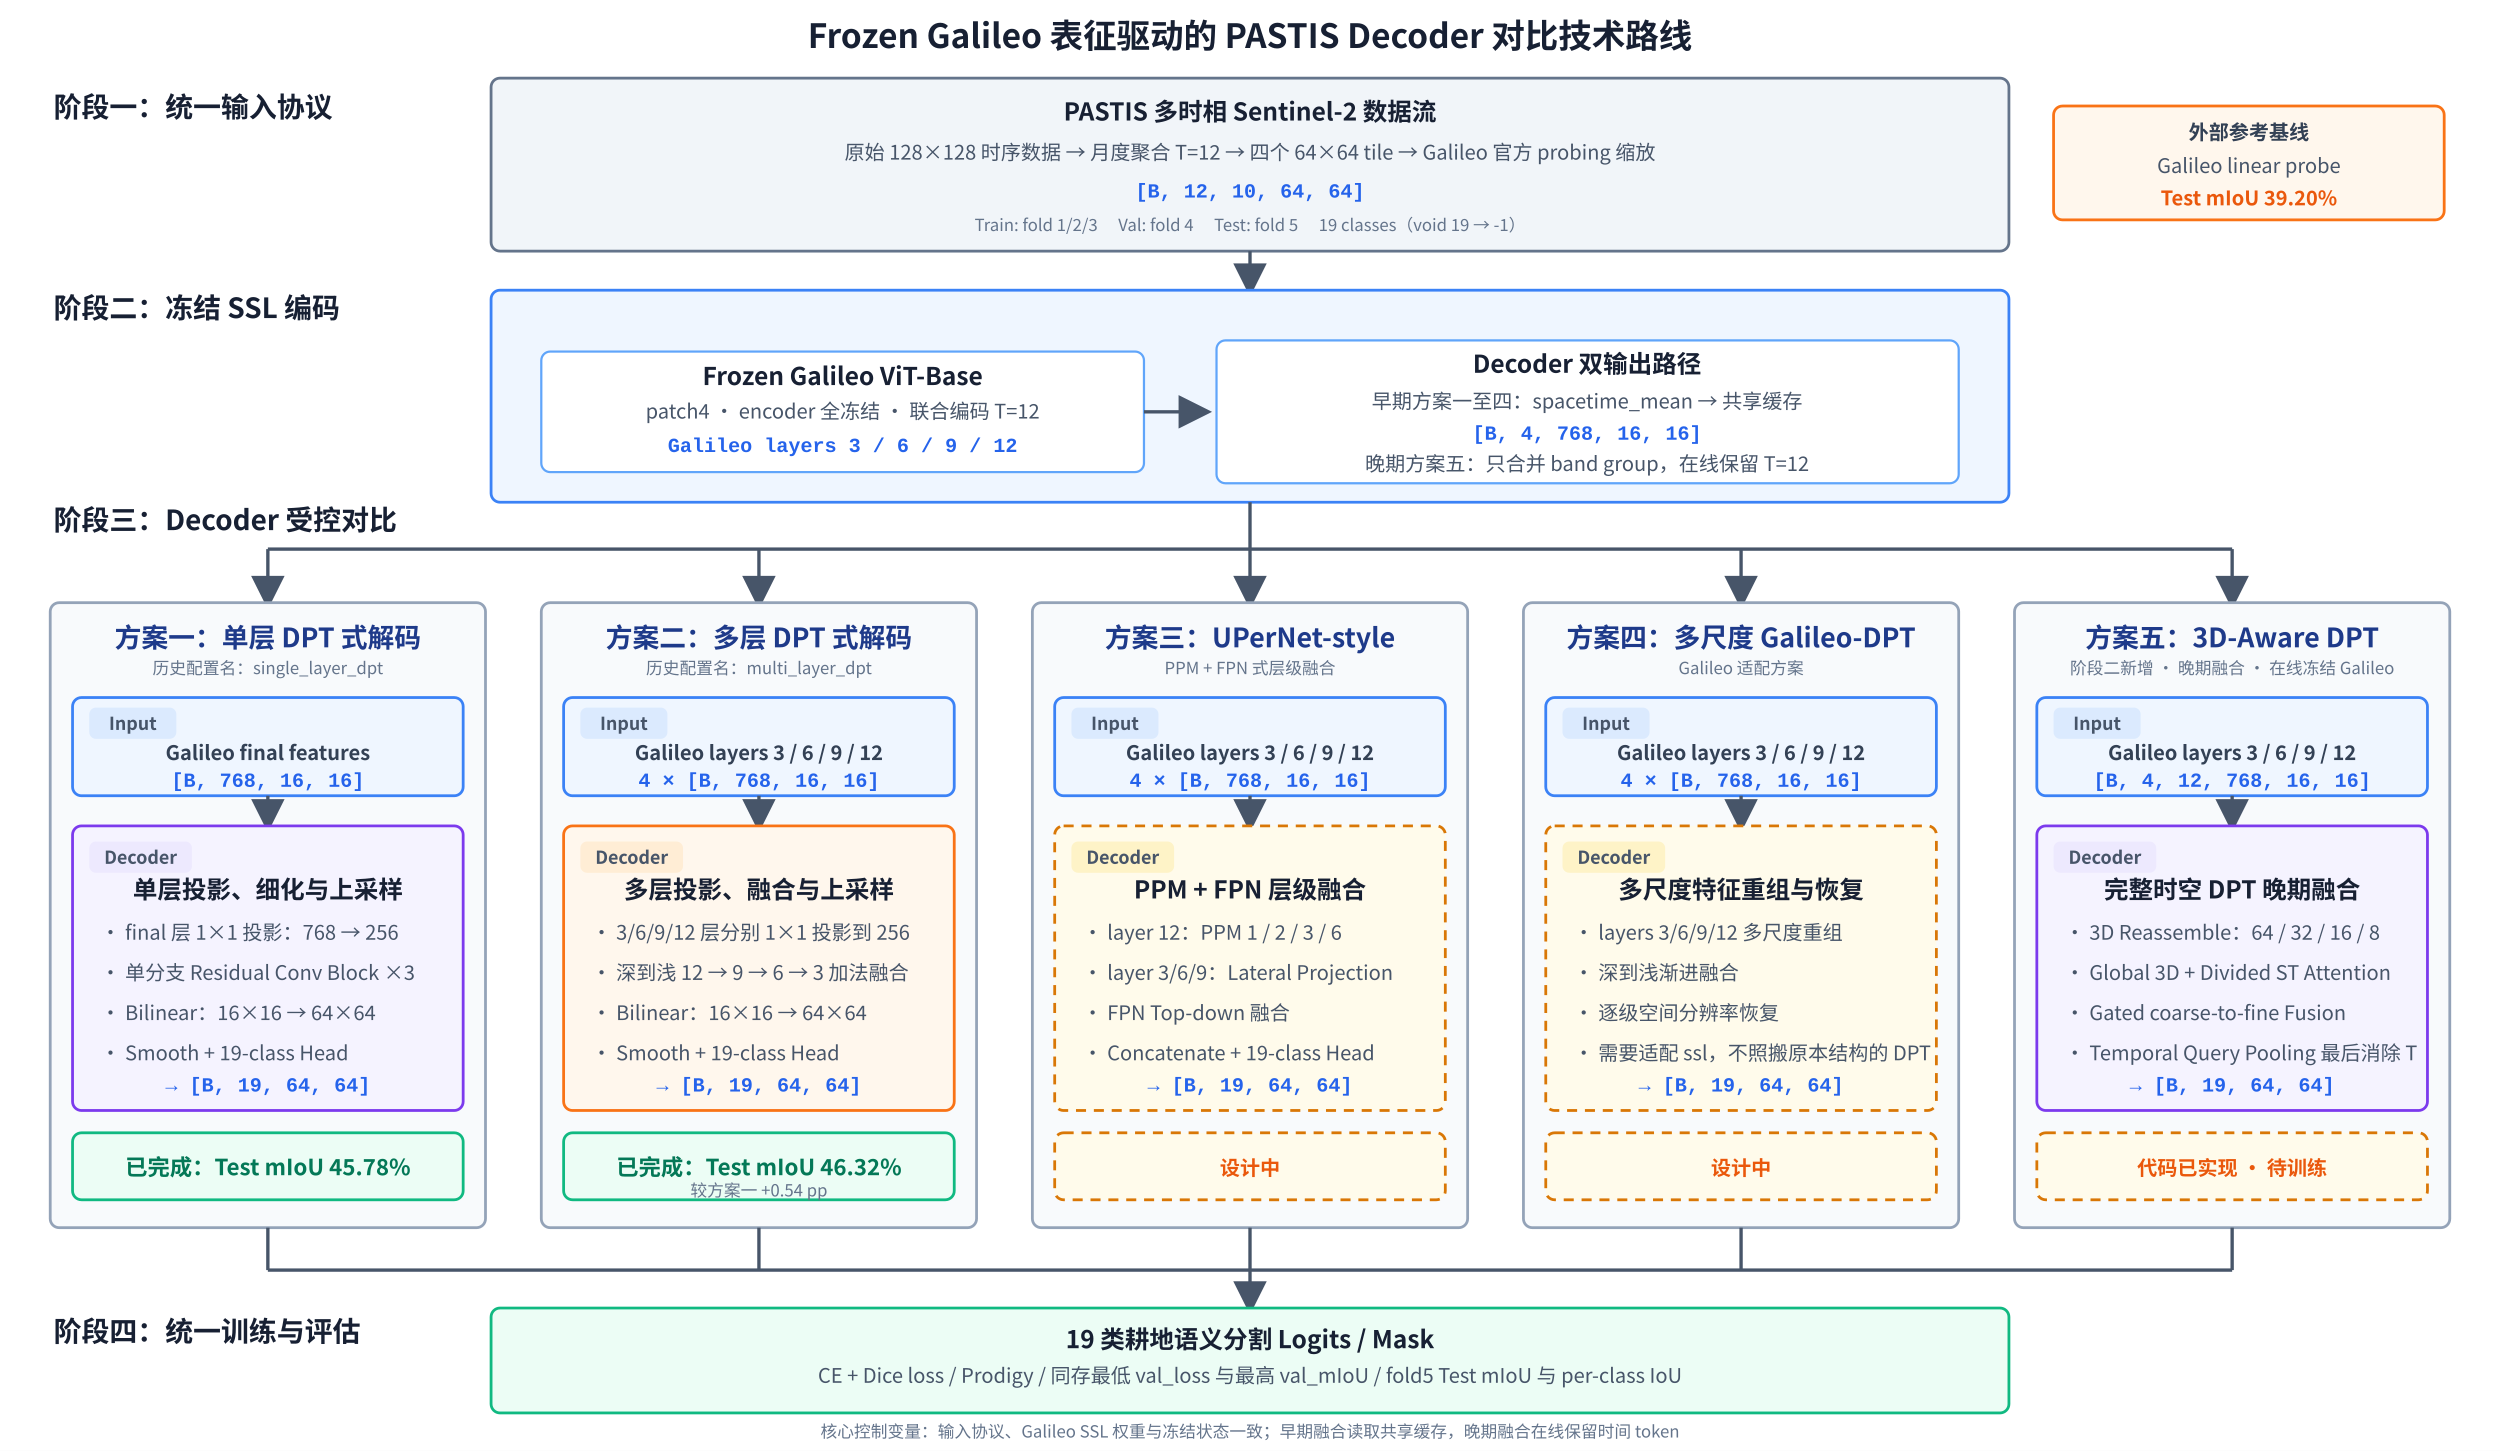
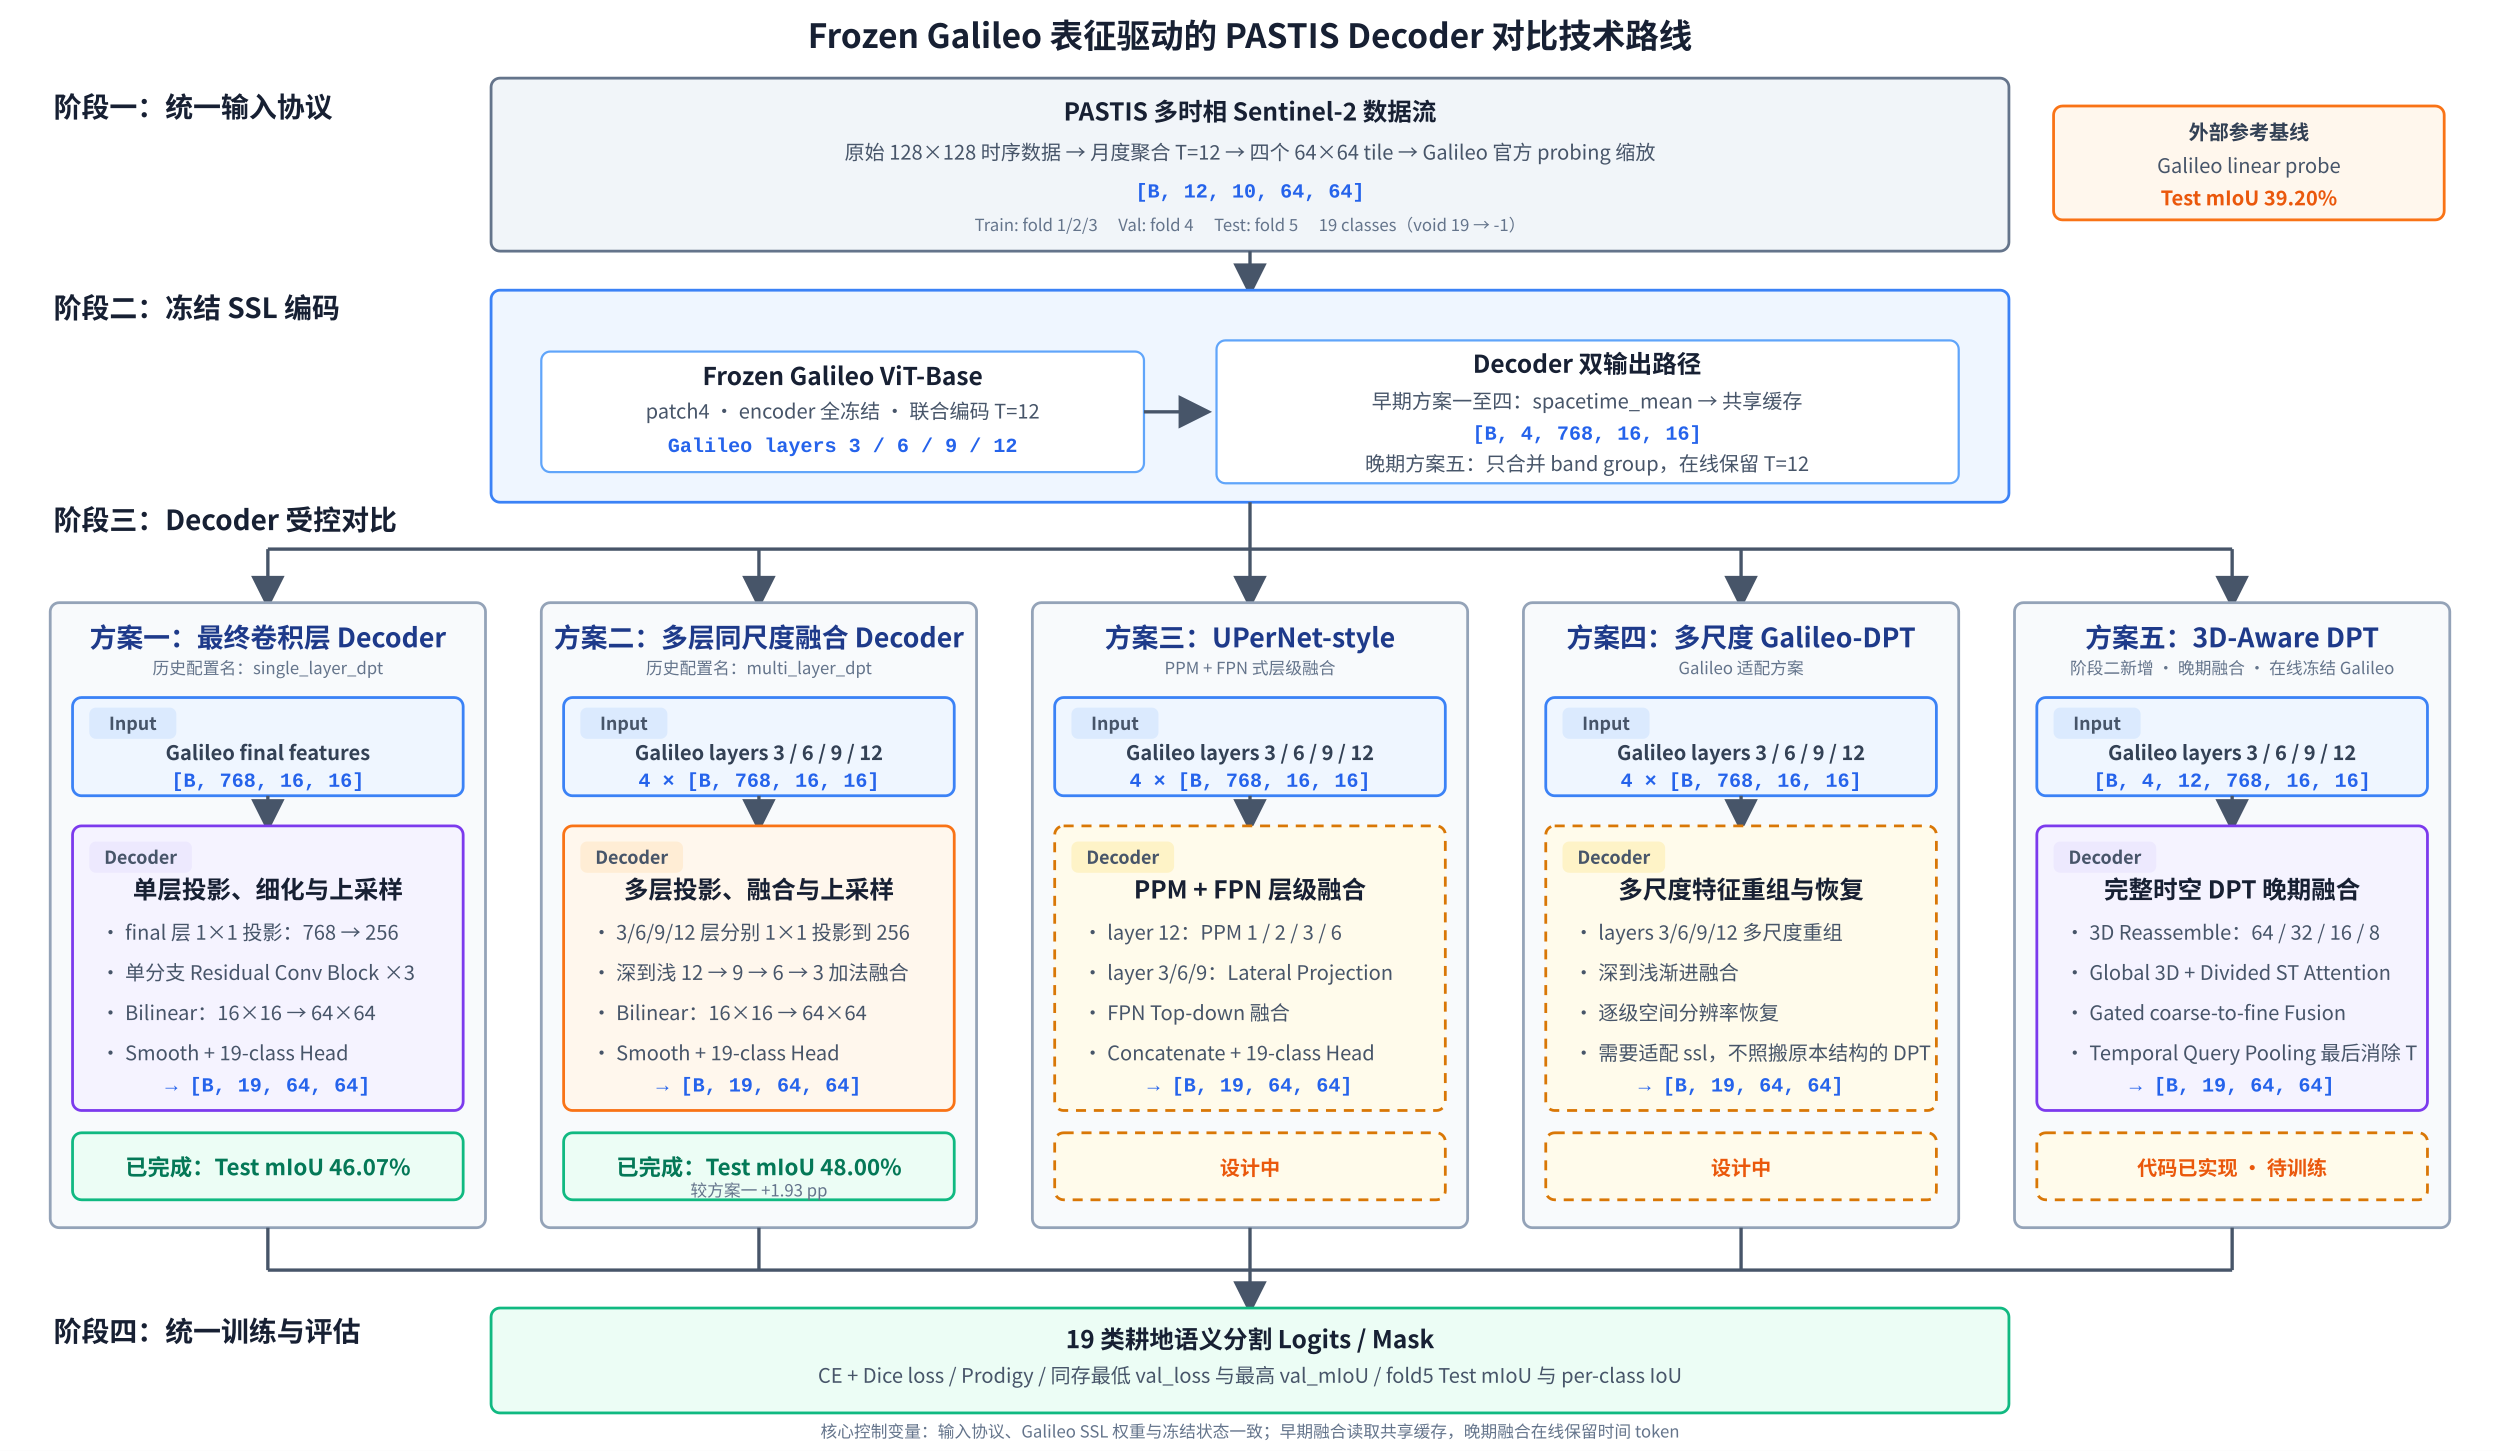
<svg xmlns="http://www.w3.org/2000/svg" width="2240" height="1300" viewBox="0 0 2240 1300" role="img" aria-labelledby="title desc">
  <defs>
    <marker id="arrow" markerWidth="10" markerHeight="10" refX="8" refY="5" orient="auto" markerUnits="strokeWidth">
      <path d="M 0 0 L 10 5 L 0 10 z" fill="#475569" />
    </marker>
    <style>
      .title {
        font: 700 30px "Noto Sans CJK SC", "Microsoft YaHei", "Noto Sans SC", Arial, sans-serif;
        fill: #172033;
      }

      .stage {
        font: 700 25px "Noto Sans CJK SC", "Microsoft YaHei", "Noto Sans SC", Arial, sans-serif;
        fill: #172033;
      }

      .panel-title {
        font: 700 24px "Noto Sans CJK SC", "Microsoft YaHei", "Noto Sans SC", Arial, sans-serif;
        fill: #1E3A8A;
      }

      .box-title {
        font: 700 22px "Noto Sans CJK SC", "Microsoft YaHei", "Noto Sans SC", Arial, sans-serif;
        fill: #172033;
      }

      .body {
        font: 500 18px "Noto Sans CJK SC", "Microsoft YaHei", "Noto Sans SC", Arial, sans-serif;
        fill: #475569;
      }

      .body-strong {
        font: 700 18px "Noto Sans CJK SC", "Microsoft YaHei", "Noto Sans SC", Arial, sans-serif;
        fill: #334155;
      }

      .small {
        font: 500 15px "Noto Sans CJK SC", "Microsoft YaHei", "Noto Sans SC", Arial, sans-serif;
        fill: #64748B;
      }

      .shape {
        font: 700 18px Consolas, "Courier New", monospace;
        fill: #2563EB;
      }

      .accent {
        font: 700 18px "Noto Sans CJK SC", "Microsoft YaHei", "Noto Sans SC", Arial, sans-serif;
        fill: #EA580C;
      }

      .result {
        font: 700 20px "Noto Sans CJK SC", "Microsoft YaHei", "Noto Sans SC", Arial, sans-serif;
        fill: #047857;
      }

      .tag {
        font: 700 16px "Noto Sans CJK SC", "Microsoft YaHei", "Noto Sans SC", Arial, sans-serif;
        fill: #475569;
      }

      .outer {
        fill: #F8FAFC;
        stroke: #94A3B8;
        stroke-width: 2.5;
      }

      .input {
        fill: #F1F5F9;
        stroke: #64748B;
        stroke-width: 2.5;
      }

      .encoder {
        fill: #EFF6FF;
        stroke: #3B82F6;
        stroke-width: 2.5;
      }

      .orange {
        fill: #FFF7ED;
        stroke: #F97316;
        stroke-width: 2.5;
      }

      .purple {
        fill: #F5F3FF;
        stroke: #7C3AED;
        stroke-width: 2.5;
      }

      .green {
        fill: #ECFDF5;
        stroke: #10B981;
        stroke-width: 2.5;
      }

      .ongoing {
        fill: #FFFBEB;
        stroke: #D97706;
        stroke-width: 2.5;
        stroke-dasharray: 9 7;
      }

      .connector {
        fill: none;
        stroke: #475569;
        stroke-width: 3;
        marker-end: url(#arrow);
      }

      .line {
        fill: none;
        stroke: #475569;
        stroke-width: 3;
      }
    </style>
  </defs>
  <rect x="0" y="0" width="2240" height="1300" fill="#FFFFFF" />
  <text x="1120" y="43" text-anchor="middle" class="title">
    Frozen Galileo 表征驱动的 PASTIS Decoder 对比技术路线
  </text>
  <text x="48" y="105" class="stage">阶段一：统一输入协议</text>
  <rect x="440" y="70" width="1360" height="155" rx="8" class="input" />
  <text x="1120" y="108" text-anchor="middle" class="box-title">
    PASTIS 多时相 Sentinel-2 数据流
  </text>
  <text x="1120" y="143" text-anchor="middle" class="body">
    原始 128×128 时序数据 → 月度聚合 T=12 → 四个 64×64 tile → Galileo 官方 probing 缩放
  </text>
  <text x="1120" y="177" text-anchor="middle" class="shape">
    [B, 12, 10, 64, 64]
  </text>
  <text x="1120" y="207" text-anchor="middle" class="small">
    Train: fold 1/2/3　 Val: fold 4　 Test: fold 5　 19 classes（void 19 → -1）
  </text>
  <rect x="1840" y="95" width="350" height="102" rx="8" class="orange" />
  <text x="2015" y="125" text-anchor="middle" class="body-strong">
    外部参考基线
  </text>
  <text x="2015" y="155" text-anchor="middle" class="body">
    Galileo linear probe
  </text>
  <text x="2015" y="184" text-anchor="middle" class="accent">
    Test mIoU 39.20%
  </text>
  <path d="M 1120 225 L 1120 260" class="connector" />
  <text x="48" y="285" class="stage">阶段二：冻结 SSL 编码</text>
  <rect x="440" y="260" width="1360" height="190" rx="8" class="encoder" />
  <rect x="485" y="315" width="540" height="108" rx="8" fill="#FFFFFF" stroke="#60A5FA" stroke-width="2" />
  <text x="755" y="345" text-anchor="middle" class="box-title">
    Frozen Galileo ViT-Base
  </text>
  <text x="755" y="375" text-anchor="middle" class="body">
    patch4 · encoder 全冻结 · 联合编码 T=12
  </text>
  <text x="755" y="405" text-anchor="middle" class="shape">
    Galileo layers 3 / 6 / 9 / 12
  </text>
  <path d="M 1025 369 L 1080 369" class="connector" />
  <rect x="1090" y="305" width="665" height="128" rx="8" fill="#FFFFFF" stroke="#60A5FA" stroke-width="2" />
  <text x="1422" y="334" text-anchor="middle" class="box-title">
    Decoder 双输出路径
  </text>
  <text x="1422" y="366" text-anchor="middle" class="body">
    早期方案一至四：spacetime_mean → 共享缓存
  </text>
  <text x="1422" y="394" text-anchor="middle" class="shape">
    [B, 4, 768, 16, 16]
  </text>
  <text x="1422" y="422" text-anchor="middle" class="body">
    晚期方案五：只合并 band group，在线保留 T=12
  </text>
  <path d="M 1120 450 L 1120 492" class="line" />
  <path d="M 240 492 L 2000 492" class="line" />
  <path d="M 240 492 L 240 540" class="connector" />
  <path d="M 680 492 L 680 540" class="connector" />
  <path d="M 1120 492 L 1120 540" class="connector" />
  <path d="M 1560 492 L 1560 540" class="connector" />
  <path d="M 2000 492 L 2000 540" class="connector" />
  <text x="48" y="475" class="stage">阶段三：Decoder 受控对比</text>
  <rect x="45" y="540" width="390" height="560" rx="8" class="outer" />
  <text x="240" y="580" text-anchor="middle" class="panel-title">
-     方案一：单层 DPT 式解码
+     方案一：最终卷积层 Decoder
  </text>
  <text x="240" y="604" text-anchor="middle" class="small">
    历史配置名：single_layer_dpt
  </text>
  <rect x="65" y="625" width="350" height="88" rx="8" class="encoder" />
  <rect x="80" y="634" width="78" height="28" rx="6" fill="#DBEAFE" />
  <text x="119" y="654" text-anchor="middle" class="tag">Input</text>
  <text x="240" y="681" text-anchor="middle" class="body-strong">
    Galileo final features
  </text>
  <text x="240" y="705" text-anchor="middle" class="shape">
    [B, 768, 16, 16]
  </text>
  <path d="M 240 713 L 240 740" class="connector" />
  <rect x="65" y="740" width="350" height="255" rx="8" class="purple" />
  <rect x="80" y="754" width="92" height="28" rx="6" fill="#EDE9FE" />
  <text x="126" y="774" text-anchor="middle" class="tag">
    Decoder
  </text>
  <text x="240" y="805" text-anchor="middle" class="box-title">
    单层投影、细化与上采样
  </text>
  <text x="90" y="842" class="body">
    • final 层 1×1 投影：768 → 256
  </text>
  <text x="90" y="878" class="body">
    • 单分支 Residual Conv Block ×3
  </text>
  <text x="90" y="914" class="body">
    • Bilinear：16×16 → 64×64
  </text>
  <text x="90" y="950" class="body">
    • Smooth + 19-class Head
  </text>
  <text x="240" y="978" text-anchor="middle" class="shape">
    → [B, 19, 64, 64]
  </text>
  <rect x="65" y="1015" width="350" height="60" rx="8" class="green" />
  <text x="240" y="1053" text-anchor="middle" class="result">
-     已完成：Test mIoU 45.78%
+     已完成：Test mIoU 46.07%
  </text>
  <rect x="485" y="540" width="390" height="560" rx="8" class="outer" />
  <text x="680" y="580" text-anchor="middle" class="panel-title">
-     方案二：多层 DPT 式解码
+     方案二：多层同尺度融合 Decoder
  </text>
  <text x="680" y="604" text-anchor="middle" class="small">
    历史配置名：multi_layer_dpt
  </text>
  <rect x="505" y="625" width="350" height="88" rx="8" class="encoder" />
  <rect x="520" y="634" width="78" height="28" rx="6" fill="#DBEAFE" />
  <text x="559" y="654" text-anchor="middle" class="tag">
    Input
  </text>
  <text x="680" y="681" text-anchor="middle" class="body-strong">
    Galileo layers 3 / 6 / 9 / 12
  </text>
  <text x="680" y="705" text-anchor="middle" class="shape">
    4 × [B, 768, 16, 16]
  </text>
  <path d="M 680 713 L 680 740" class="connector" />
  <rect x="505" y="740" width="350" height="255" rx="8" class="orange" />
  <rect x="520" y="754" width="92" height="28" rx="6" fill="#FFEDD5" />
  <text x="566" y="774" text-anchor="middle" class="tag">
    Decoder
  </text>
  <text x="680" y="805" text-anchor="middle" class="box-title">
    多层投影、融合与上采样
  </text>
  <text x="530" y="842" class="body">
    • 3/6/9/12 层分别 1×1 投影到 256
  </text>
  <text x="530" y="878" class="body">
    • 深到浅 12 → 9 → 6 → 3 加法融合
  </text>
  <text x="530" y="914" class="body">
    • Bilinear：16×16 → 64×64
  </text>
  <text x="530" y="950" class="body">
    • Smooth + 19-class Head
  </text>
  <text x="680" y="978" text-anchor="middle" class="shape">
    → [B, 19, 64, 64]
  </text>
  <rect x="505" y="1015" width="350" height="60" rx="8" class="green" />
  <text x="680" y="1053" text-anchor="middle" class="result">
-     已完成：Test mIoU 46.32%
+     已完成：Test mIoU 48.00%
  </text>
  <text x="680" y="1072" text-anchor="middle" class="small">
-     较方案一 +0.54 pp
+     较方案一 +1.93 pp
  </text>
  <rect x="925" y="540" width="390" height="560" rx="8" class="outer" />
  <text x="1120" y="580" text-anchor="middle" class="panel-title">
    方案三：UPerNet-style
  </text>
  <text x="1120" y="604" text-anchor="middle" class="small">
    PPM + FPN 式层级融合
  </text>
  <rect x="945" y="625" width="350" height="88" rx="8" class="encoder" />
  <rect x="960" y="634" width="78" height="28" rx="6" fill="#DBEAFE" />
  <text x="999" y="654" text-anchor="middle" class="tag">
    Input
  </text>
  <text x="1120" y="681" text-anchor="middle" class="body-strong">
    Galileo layers 3 / 6 / 9 / 12
  </text>
  <text x="1120" y="705" text-anchor="middle" class="shape">
    4 × [B, 768, 16, 16]
  </text>
  <path d="M 1120 713 L 1120 740" class="connector" />
  <rect x="945" y="740" width="350" height="255" rx="8" class="ongoing" />
  <rect x="960" y="754" width="92" height="28" rx="6" fill="#FEF3C7" />
  <text x="1006" y="774" text-anchor="middle" class="tag">
    Decoder
  </text>
  <text x="1120" y="805" text-anchor="middle" class="box-title">
    PPM + FPN 层级融合
  </text>
  <text x="970" y="842" class="body">
    • layer 12：PPM 1 / 2 / 3 / 6
  </text>
  <text x="970" y="878" class="body">
    • layer 3/6/9：Lateral Projection
  </text>
  <text x="970" y="914" class="body">
    • FPN Top-down 融合
  </text>
  <text x="970" y="950" class="body">
    • Concatenate + 19-class Head
  </text>
  <text x="1120" y="978" text-anchor="middle" class="shape">
    → [B, 19, 64, 64]
  </text>
  <rect x="945" y="1015" width="350" height="60" rx="8" class="ongoing" />
  <text x="1120" y="1053" text-anchor="middle" class="accent">
    设计中
  </text>
  <rect x="1365" y="540" width="390" height="560" rx="8" class="outer" />
  <text x="1560" y="580" text-anchor="middle" class="panel-title">
    方案四：多尺度 Galileo-DPT
  </text>
  <text x="1560" y="604" text-anchor="middle" class="small">
    Galileo 适配方案
  </text>
  <rect x="1385" y="625" width="350" height="88" rx="8" class="encoder" />
  <rect x="1400" y="634" width="78" height="28" rx="6" fill="#DBEAFE" />
  <text x="1439" y="654" text-anchor="middle" class="tag">
    Input
  </text>
  <text x="1560" y="681" text-anchor="middle" class="body-strong">
    Galileo layers 3 / 6 / 9 / 12
  </text>
  <text x="1560" y="705" text-anchor="middle" class="shape">
    4 × [B, 768, 16, 16]
  </text>
  <path d="M 1560 713 L 1560 740" class="connector" />
  <rect x="1385" y="740" width="350" height="255" rx="8" class="ongoing" />
  <rect x="1400" y="754" width="92" height="28" rx="6" fill="#FEF3C7" />
  <text x="1446" y="774" text-anchor="middle" class="tag">
    Decoder
  </text>
  <text x="1560" y="805" text-anchor="middle" class="box-title">
    多尺度特征重组与恢复
  </text>
  <text x="1410" y="842" class="body">
    • layers 3/6/9/12 多尺度重组
  </text>
  <text x="1410" y="878" class="body">
    • 深到浅渐进融合
  </text>
  <text x="1410" y="914" class="body">
    • 逐级空间分辨率恢复
  </text>
  <text x="1410" y="950" class="body">
    • 需要适配 ssl，不照搬原本结构的 DPT
  </text>
  <text x="1560" y="978" text-anchor="middle" class="shape">
    → [B, 19, 64, 64]
  </text>
  <rect x="1385" y="1015" width="350" height="60" rx="8" class="ongoing" />
  <text x="1560" y="1053" text-anchor="middle" class="accent">
    设计中
  </text>
  <rect x="1805" y="540" width="390" height="560" rx="8" class="outer" />
  <text x="2000" y="580" text-anchor="middle" class="panel-title">
    方案五：3D-Aware DPT
  </text>
  <text x="2000" y="604" text-anchor="middle" class="small">
    阶段二新增 · 晚期融合 · 在线冻结 Galileo
  </text>
  <rect x="1825" y="625" width="350" height="88" rx="8" class="encoder" />
  <rect x="1840" y="634" width="78" height="28" rx="6" fill="#DBEAFE" />
  <text x="1879" y="654" text-anchor="middle" class="tag">Input</text>
  <text x="2000" y="681" text-anchor="middle" class="body-strong">
    Galileo layers 3 / 6 / 9 / 12
  </text>
  <text x="2000" y="705" text-anchor="middle" class="shape">
    [B, 4, 12, 768, 16, 16]
  </text>
  <path d="M 2000 713 L 2000 740" class="connector" />
  <rect x="1825" y="740" width="350" height="255" rx="8" class="purple" />
  <rect x="1840" y="754" width="92" height="28" rx="6" fill="#EDE9FE" />
  <text x="1886" y="774" text-anchor="middle" class="tag">Decoder</text>
  <text x="2000" y="805" text-anchor="middle" class="box-title">
    完整时空 DPT 晚期融合
  </text>
  <text x="1850" y="842" class="body">
    • 3D Reassemble：64 / 32 / 16 / 8
  </text>
  <text x="1850" y="878" class="body">
    • Global 3D + Divided ST Attention
  </text>
  <text x="1850" y="914" class="body">
    • Gated coarse-to-fine Fusion
  </text>
  <text x="1850" y="950" class="body">
    • Temporal Query Pooling 最后消除 T
  </text>
  <text x="2000" y="978" text-anchor="middle" class="shape">
    → [B, 19, 64, 64]
  </text>
  <rect x="1825" y="1015" width="350" height="60" rx="8" class="ongoing" />
  <text x="2000" y="1053" text-anchor="middle" class="accent">
    代码已实现 · 待训练
  </text>
  <path d="M 240 1100 L 240 1138" class="line" />
  <path d="M 680 1100 L 680 1138" class="line" />
  <path d="M 1120 1100 L 1120 1138" class="line" />
  <path d="M 1560 1100 L 1560 1138" class="line" />
  <path d="M 2000 1100 L 2000 1138" class="line" />
  <path d="M 240 1138 L 2000 1138" class="line" />
  <path d="M 1120 1138 L 1120 1172" class="connector" />
  <text x="48" y="1202" class="stage">
    阶段四：统一训练与评估
  </text>
  <rect x="440" y="1172" width="1360" height="94" rx="8" class="green" />
  <text x="1120" y="1208" text-anchor="middle" class="box-title">
    19 类耕地语义分割 Logits / Mask
  </text>
  <text x="1120" y="1239" text-anchor="middle" class="body">
    CE + Dice loss / Prodigy / 同存最低 val_loss 与最高 val_mIoU / fold5 Test mIoU 与 per-class IoU
  </text>
  <text x="1120" y="1288" text-anchor="middle" class="small">
    核心控制变量：输入协议、Galileo SSL 权重与冻结状态一致；早期融合读取共享缓存，晚期融合在线保留时间 token
  </text>
</svg>
